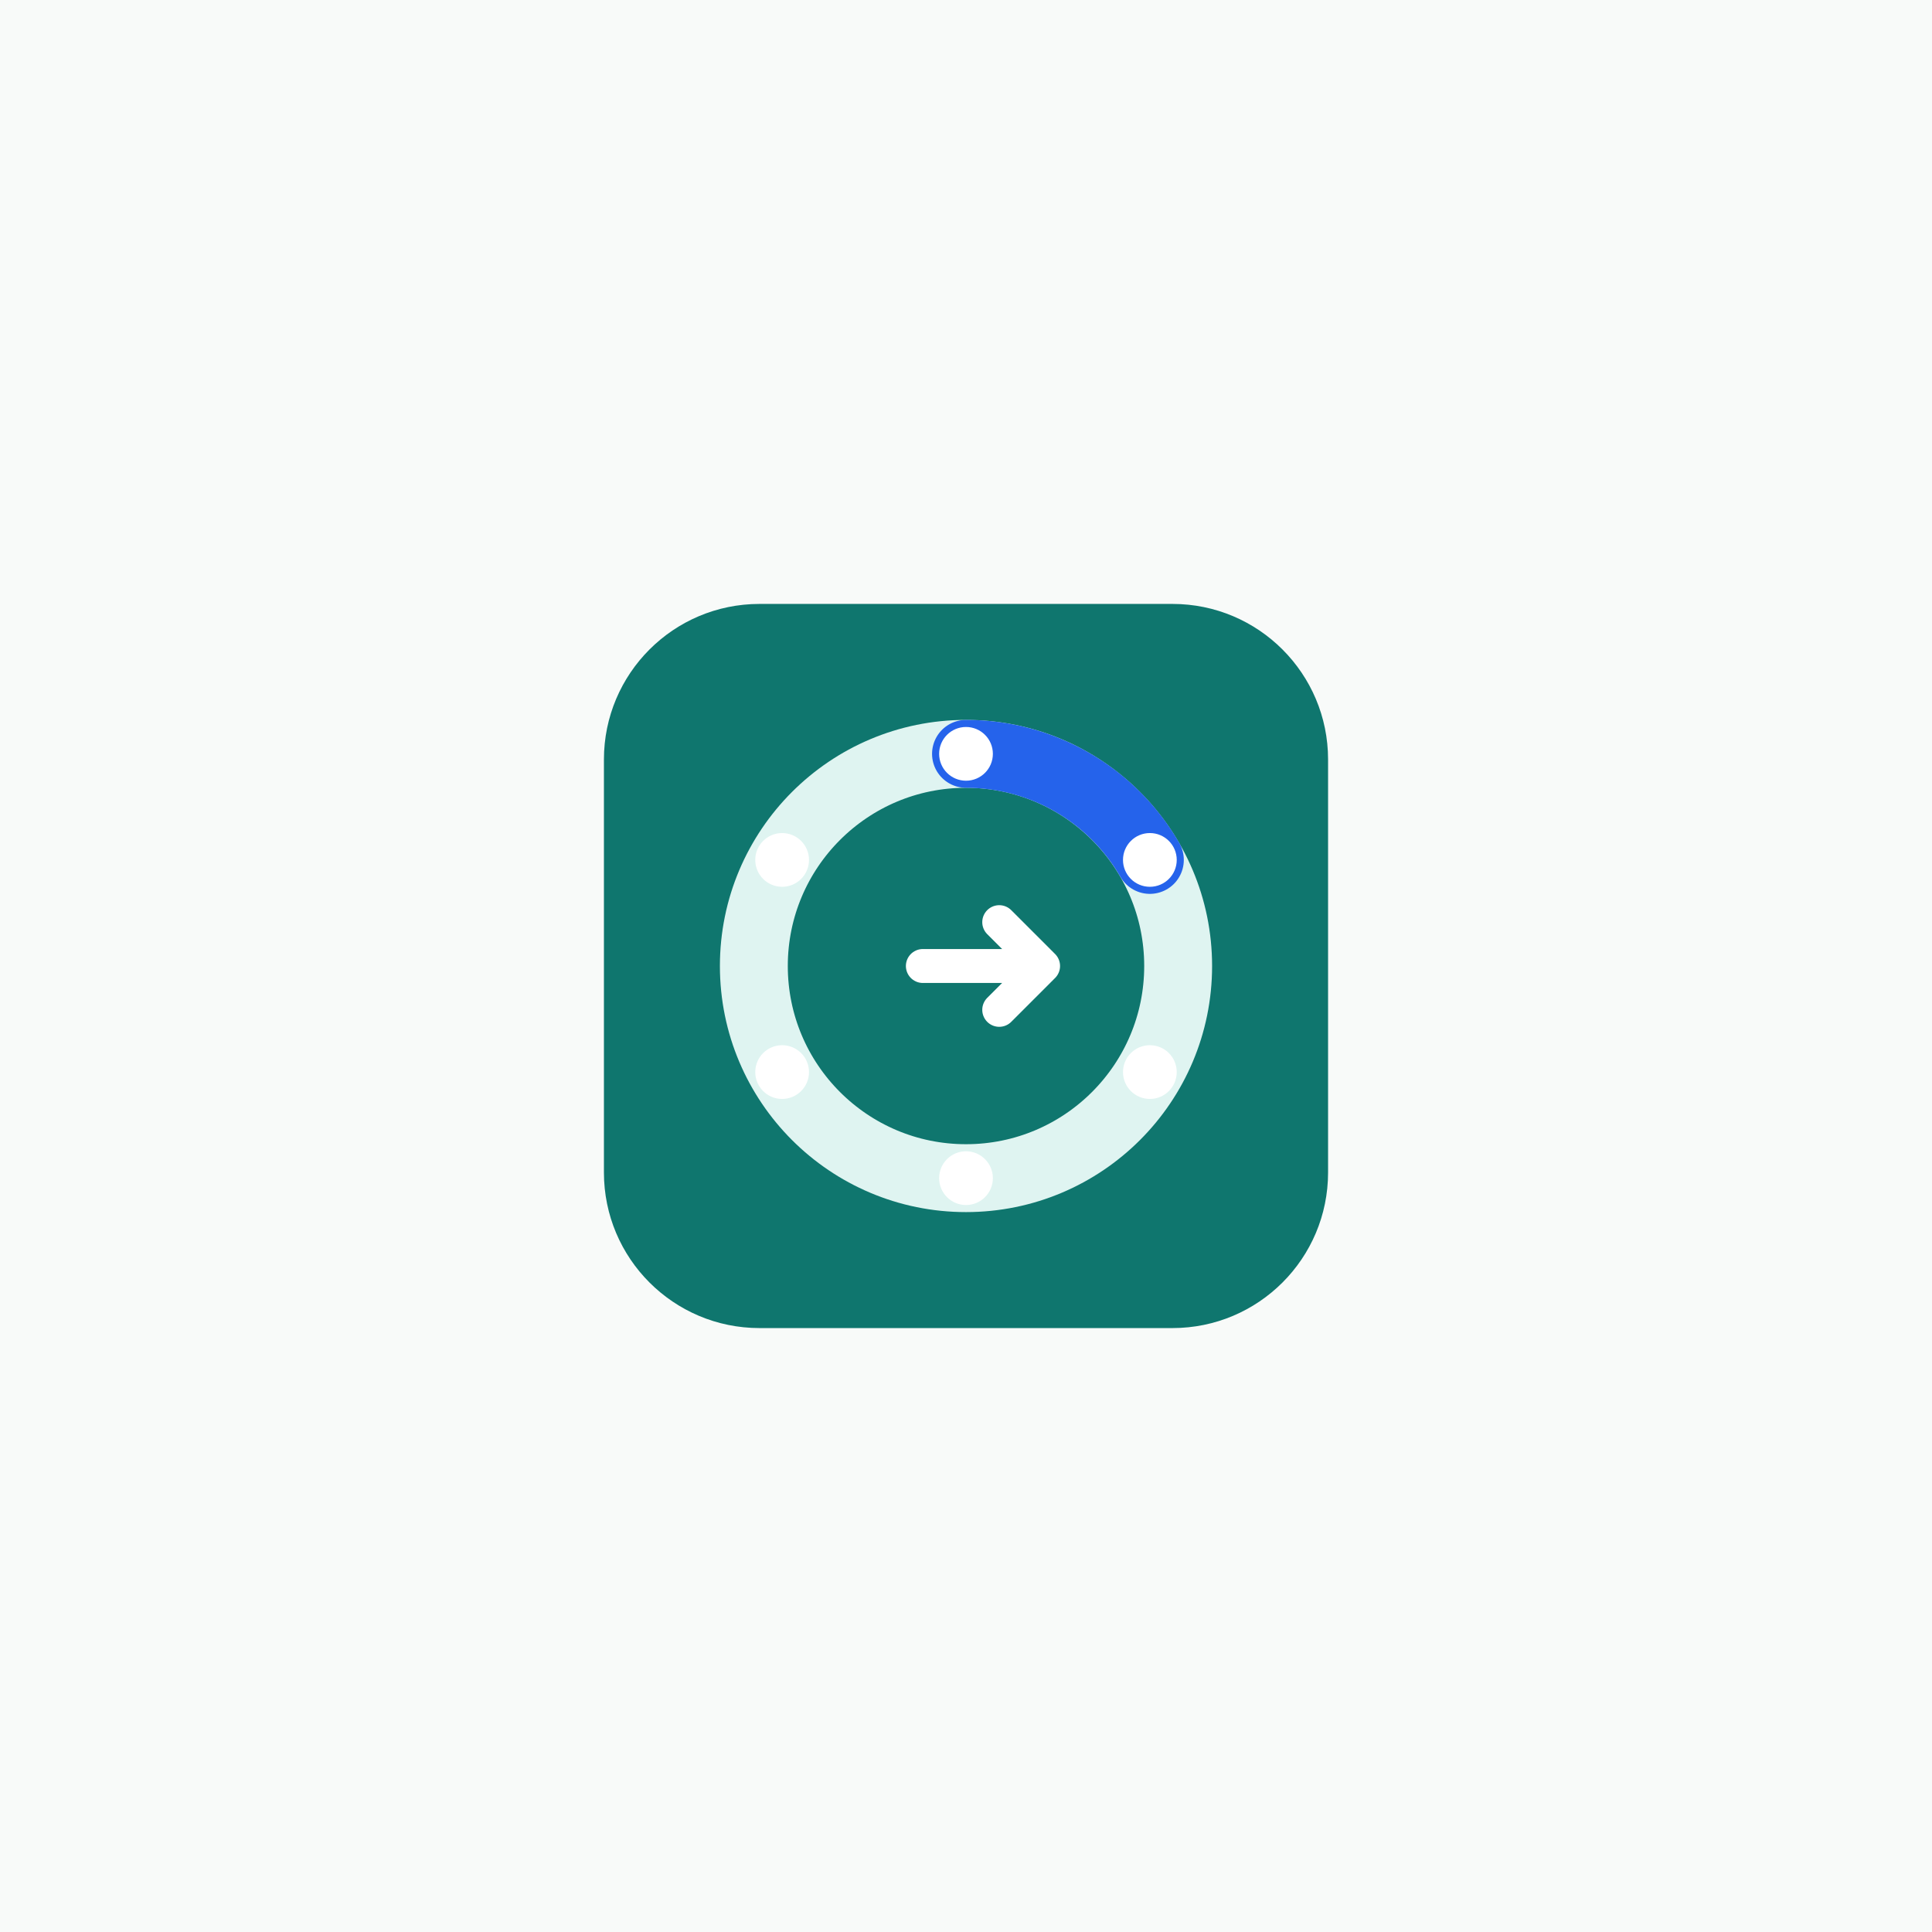
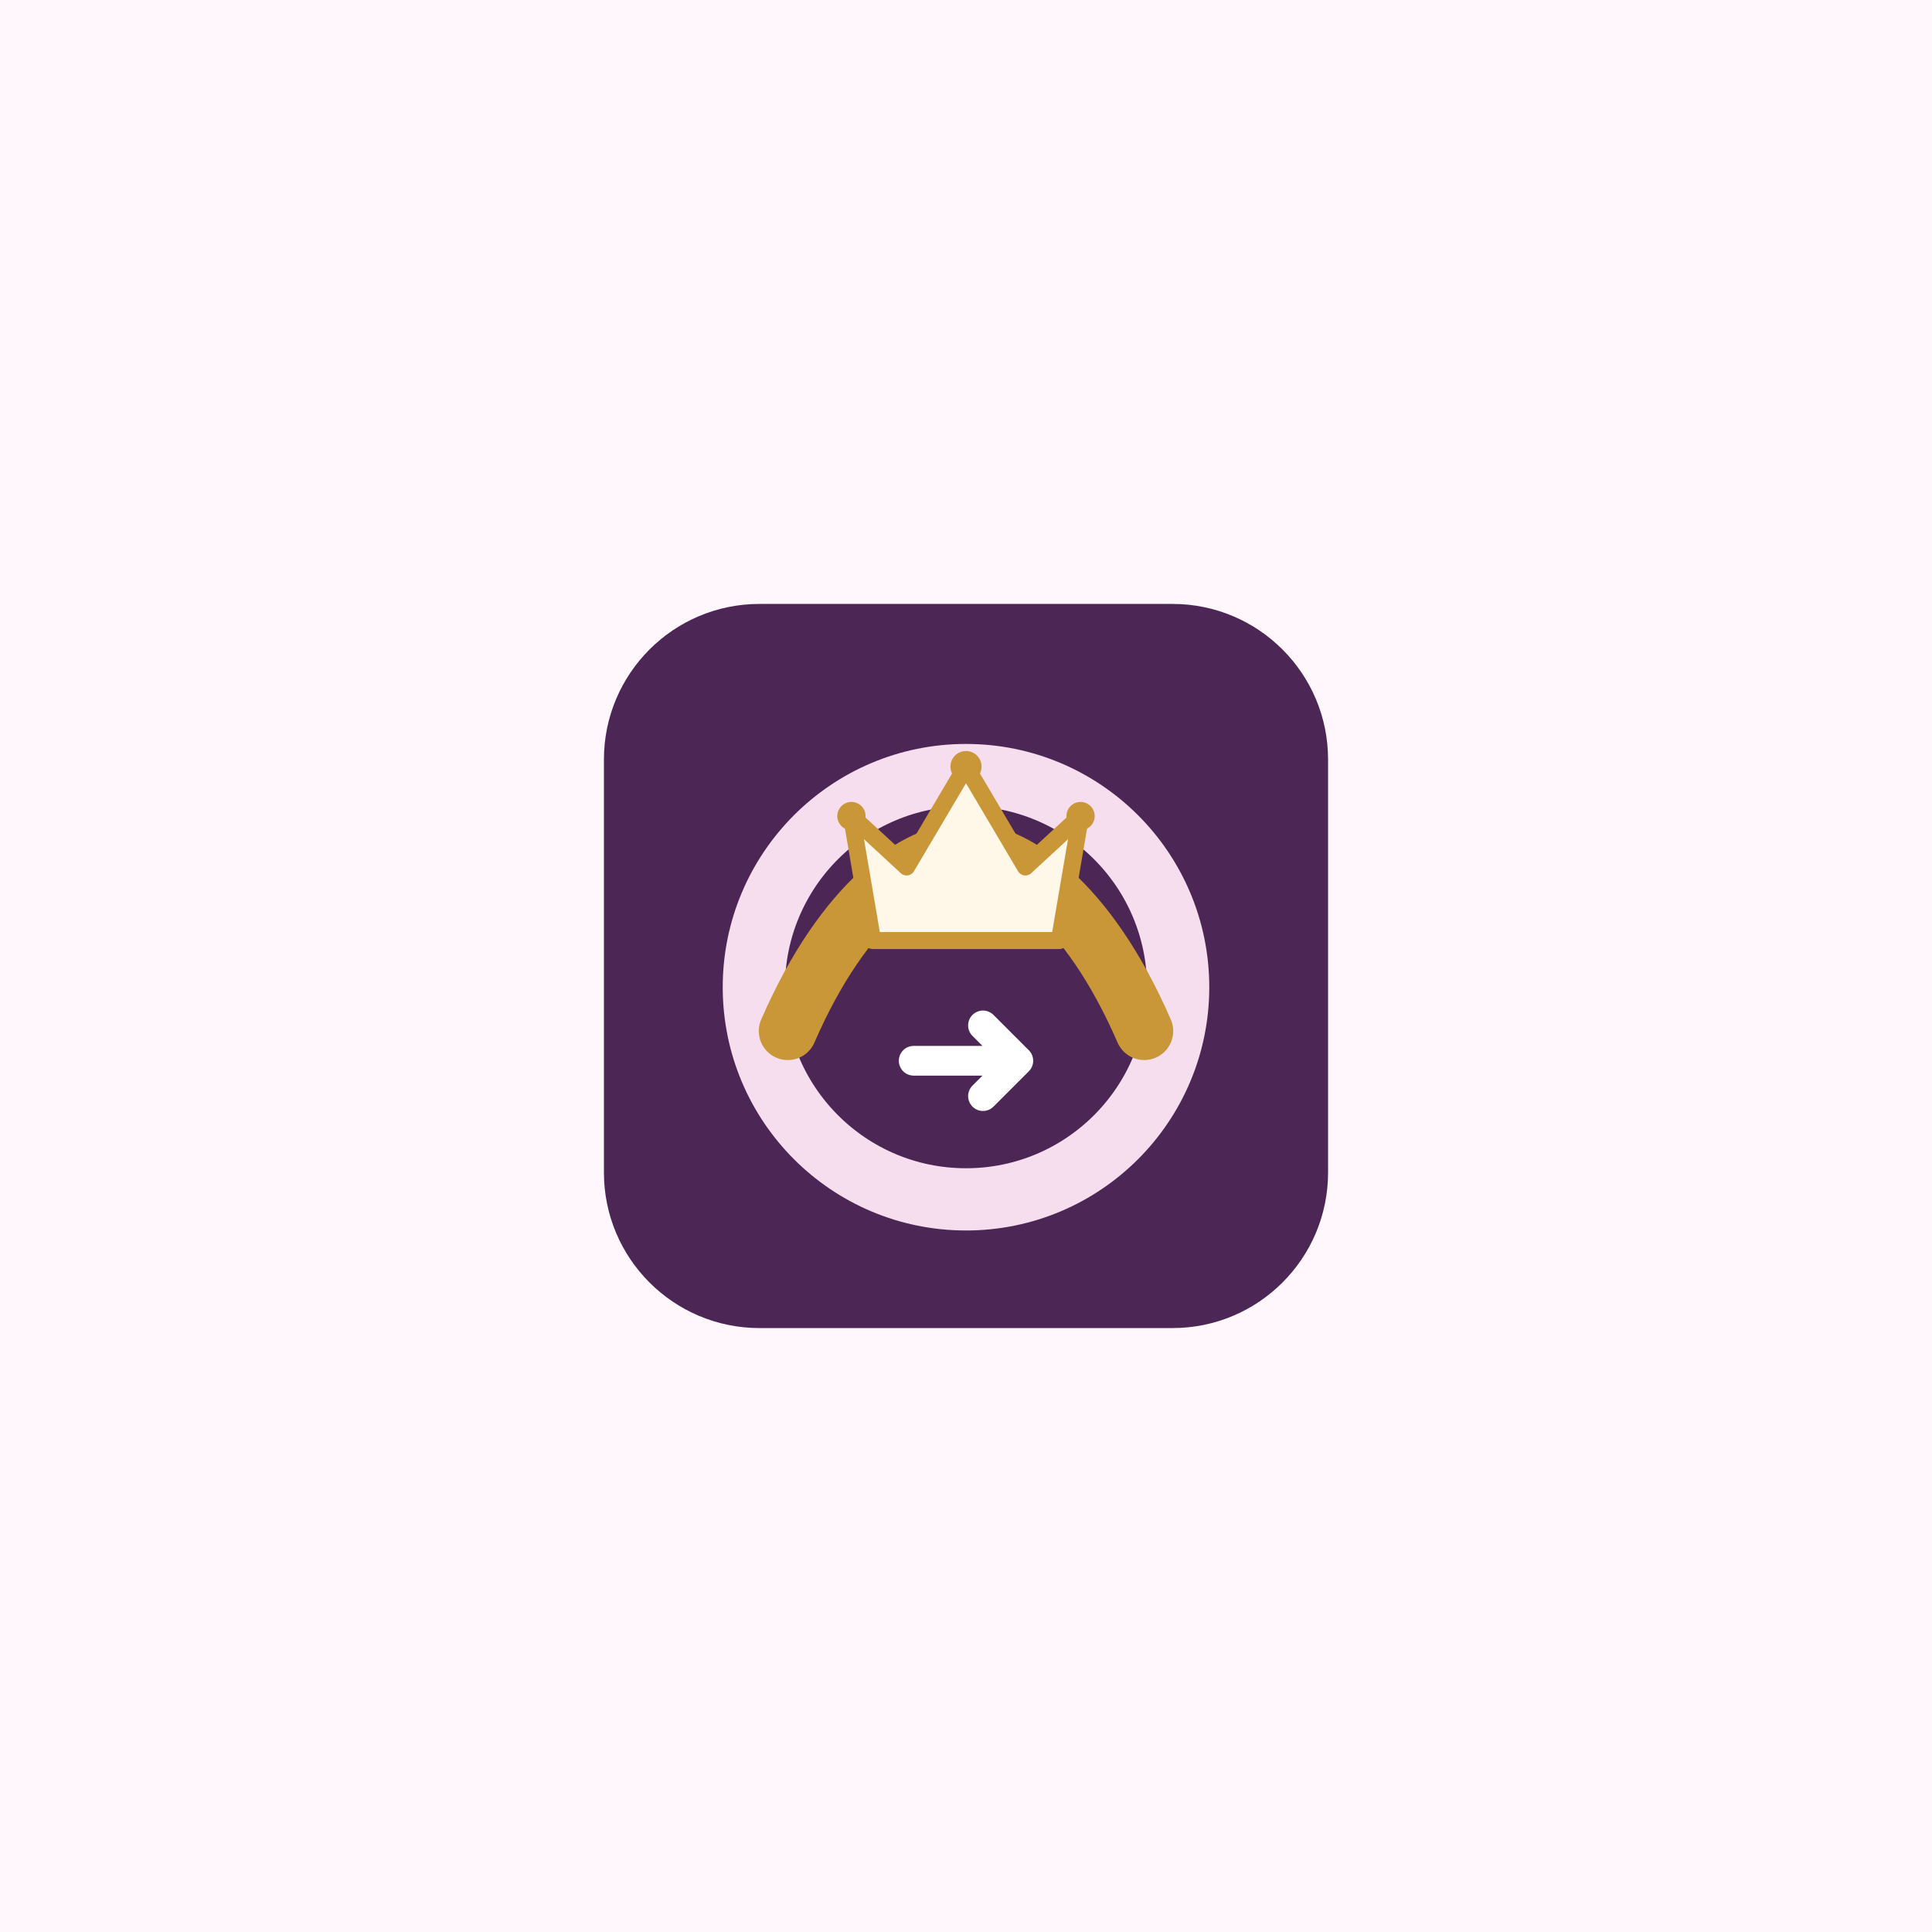
<svg xmlns="http://www.w3.org/2000/svg" width="2732" height="2732" viewBox="0 0 2732 2732">
-   <rect width="2732" height="2732" fill="#f8faf9" />
-   <g transform="translate(854 854) scale(1)">
-     <rect width="1024" height="1024" rx="220" fill="#0f766e" />
-     <circle cx="512" cy="512" r="300" fill="none" stroke="#dff4f1" stroke-width="96" />
-     <path d="M512 212A300 300 0 0 1 772 362" fill="none" stroke="#2563eb" stroke-width="96" stroke-linecap="round" />
-     <g fill="#ffffff">
-       <circle cx="512" cy="212" r="38" />
-       <circle cx="772" cy="362" r="38" />
-       <circle cx="772" cy="662" r="38" />
-       <circle cx="512" cy="812" r="38" />
-       <circle cx="252" cy="662" r="38" />
-       <circle cx="252" cy="362" r="38" />
-     </g>
-     <path d="M451 512h170m-62-62 62 62-62 62" fill="none" stroke="#ffffff" stroke-width="48" stroke-linecap="round" stroke-linejoin="round" />
+   <rect width="2732" height="2732" fill="#fff7fc" />
+   <g transform="translate(854 854)">
+     <rect width="1024" height="1024" rx="220" fill="#4c2756" />
+     <circle cx="512" cy="542" r="300" fill="none" stroke="#f7deef" stroke-width="88" />
+     <path d="M260 604C340 420 444 350 512 350s172 70 252 254" fill="none" stroke="#c99737" stroke-width="82" stroke-linecap="round" />
+     <path d="M350 300l78 72 84-142 84 142 78-72-30 176H380z" fill="#fff7e8" stroke="#c99737" stroke-width="24" stroke-linejoin="round" />
+     <circle cx="512" cy="230" r="22" fill="#c99737" />
+     <circle cx="350" cy="300" r="20" fill="#c99737" />
+     <circle cx="674" cy="300" r="20" fill="#c99737" />
+     <path d="M438 646h148m-50-50 50 50-50 50" fill="none" stroke="#ffffff" stroke-width="42" stroke-linecap="round" stroke-linejoin="round" />
  </g>
</svg>
